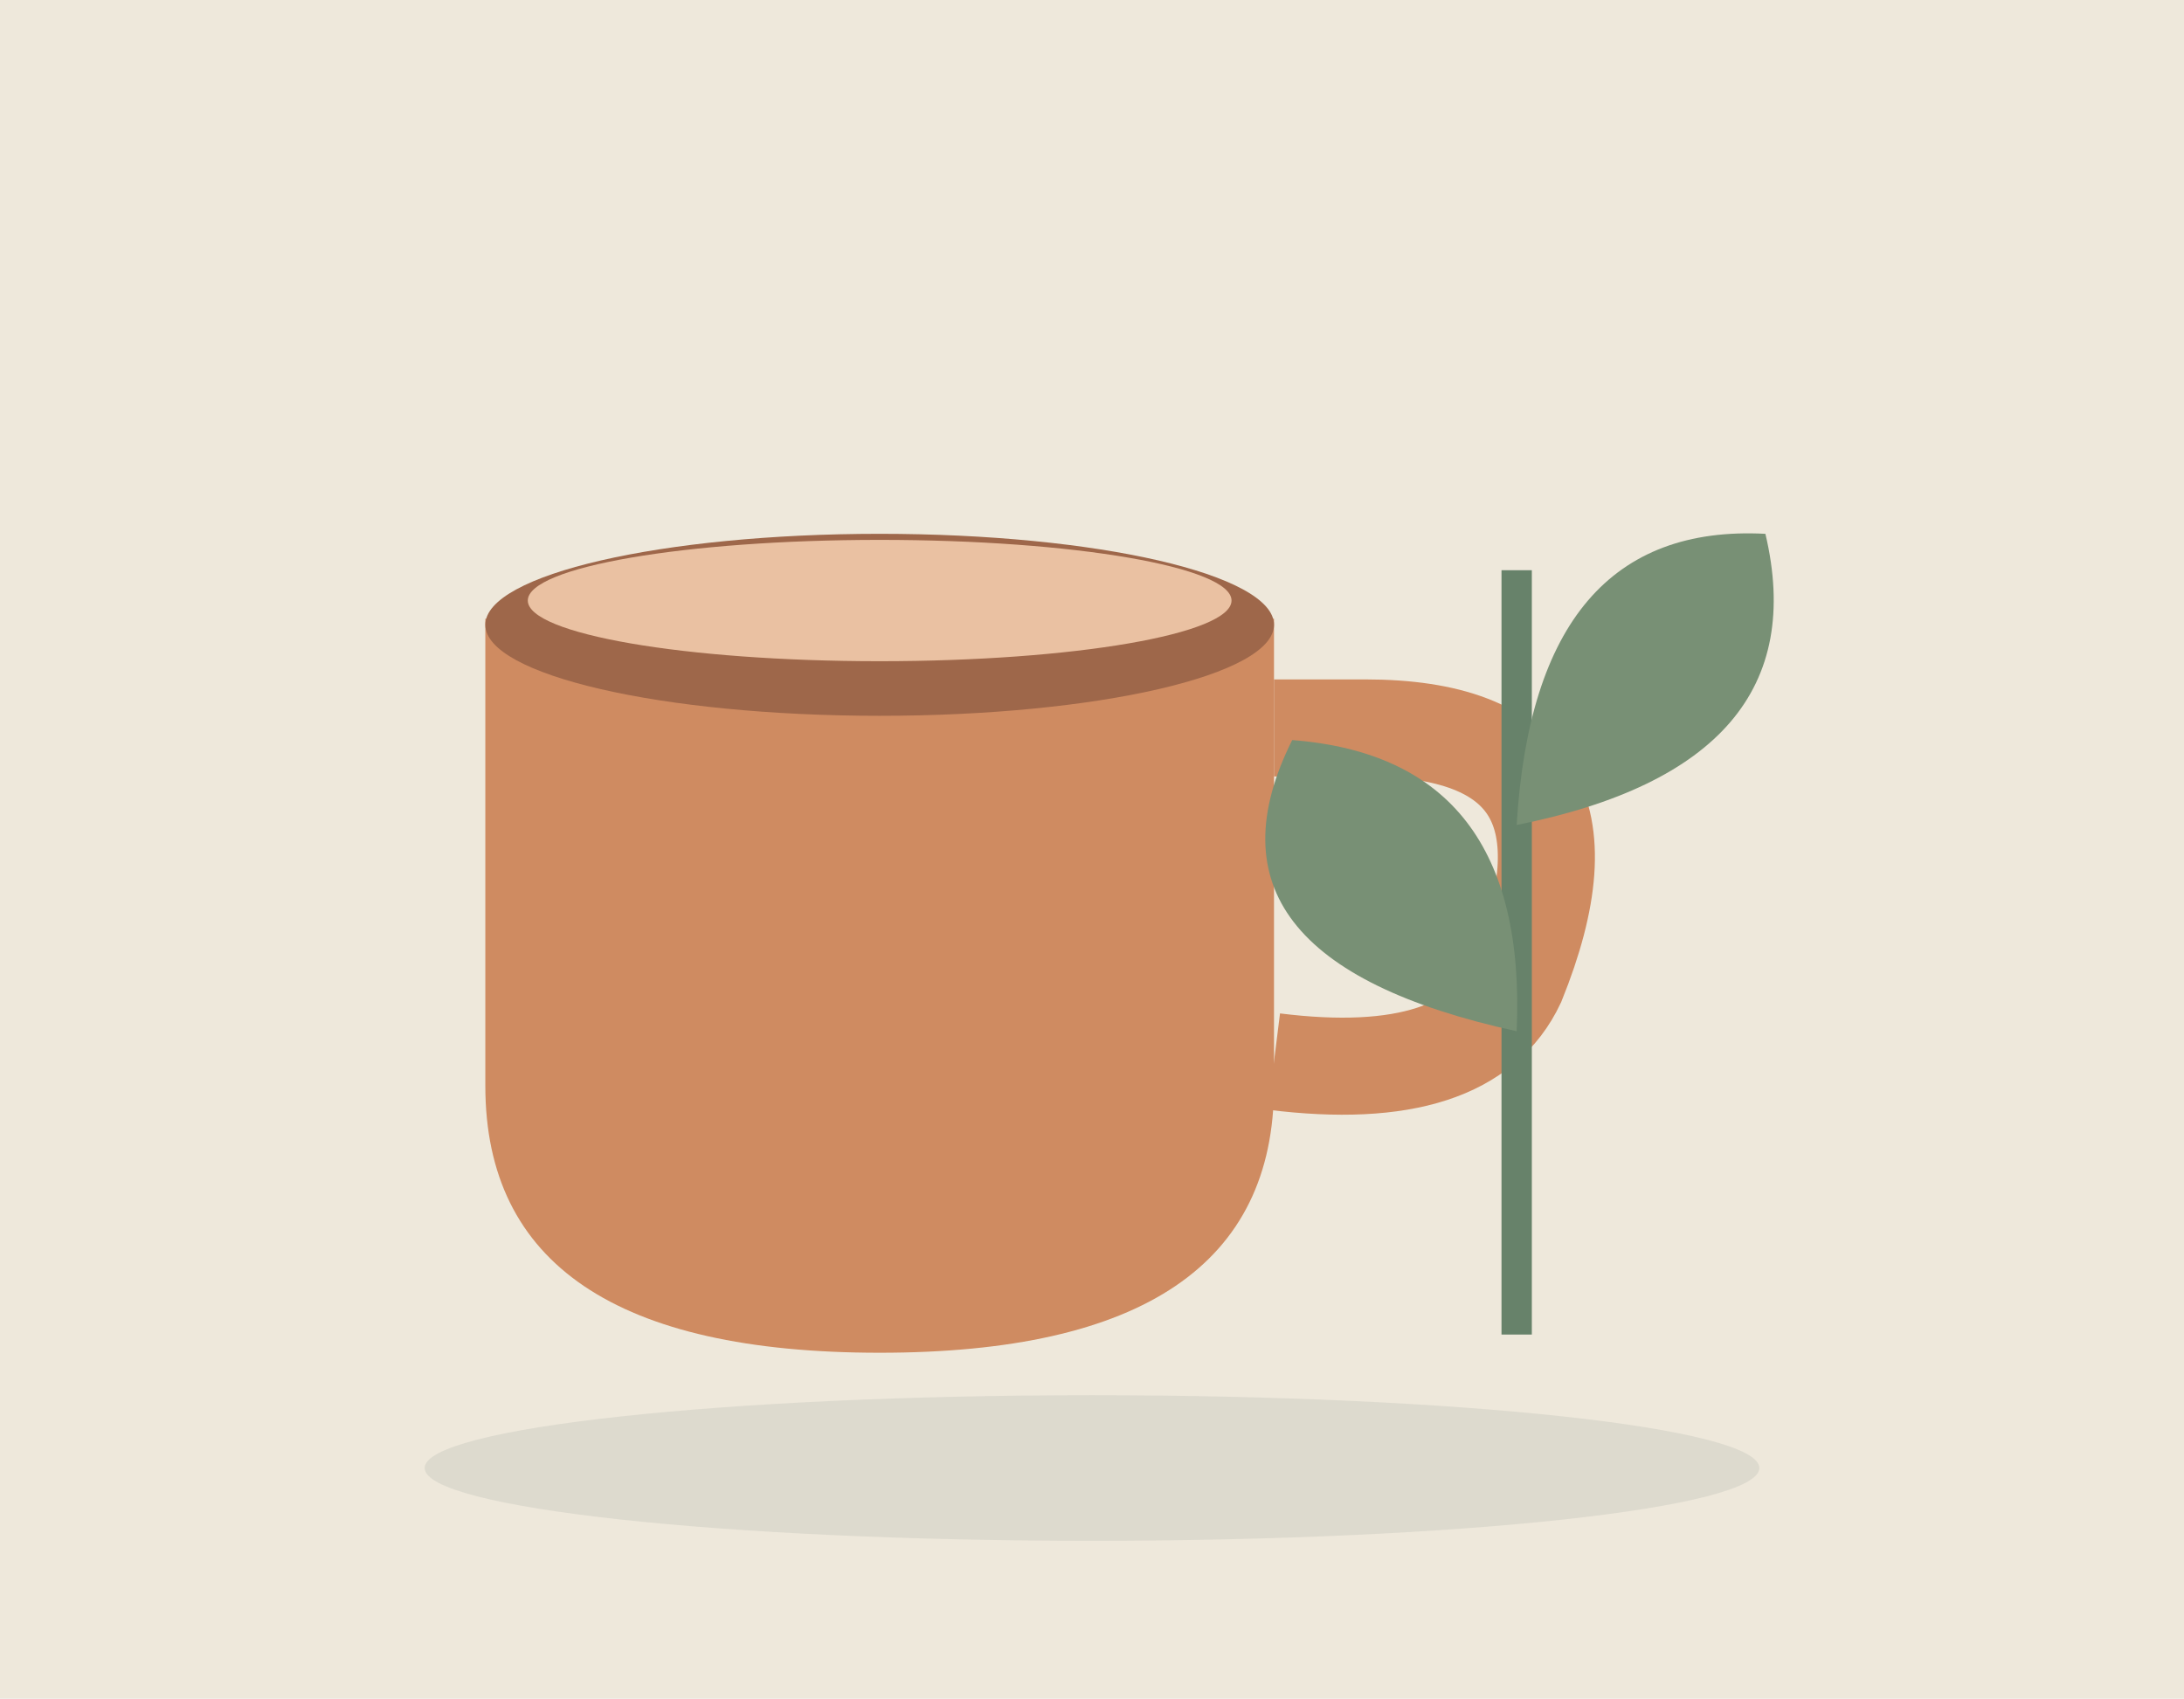
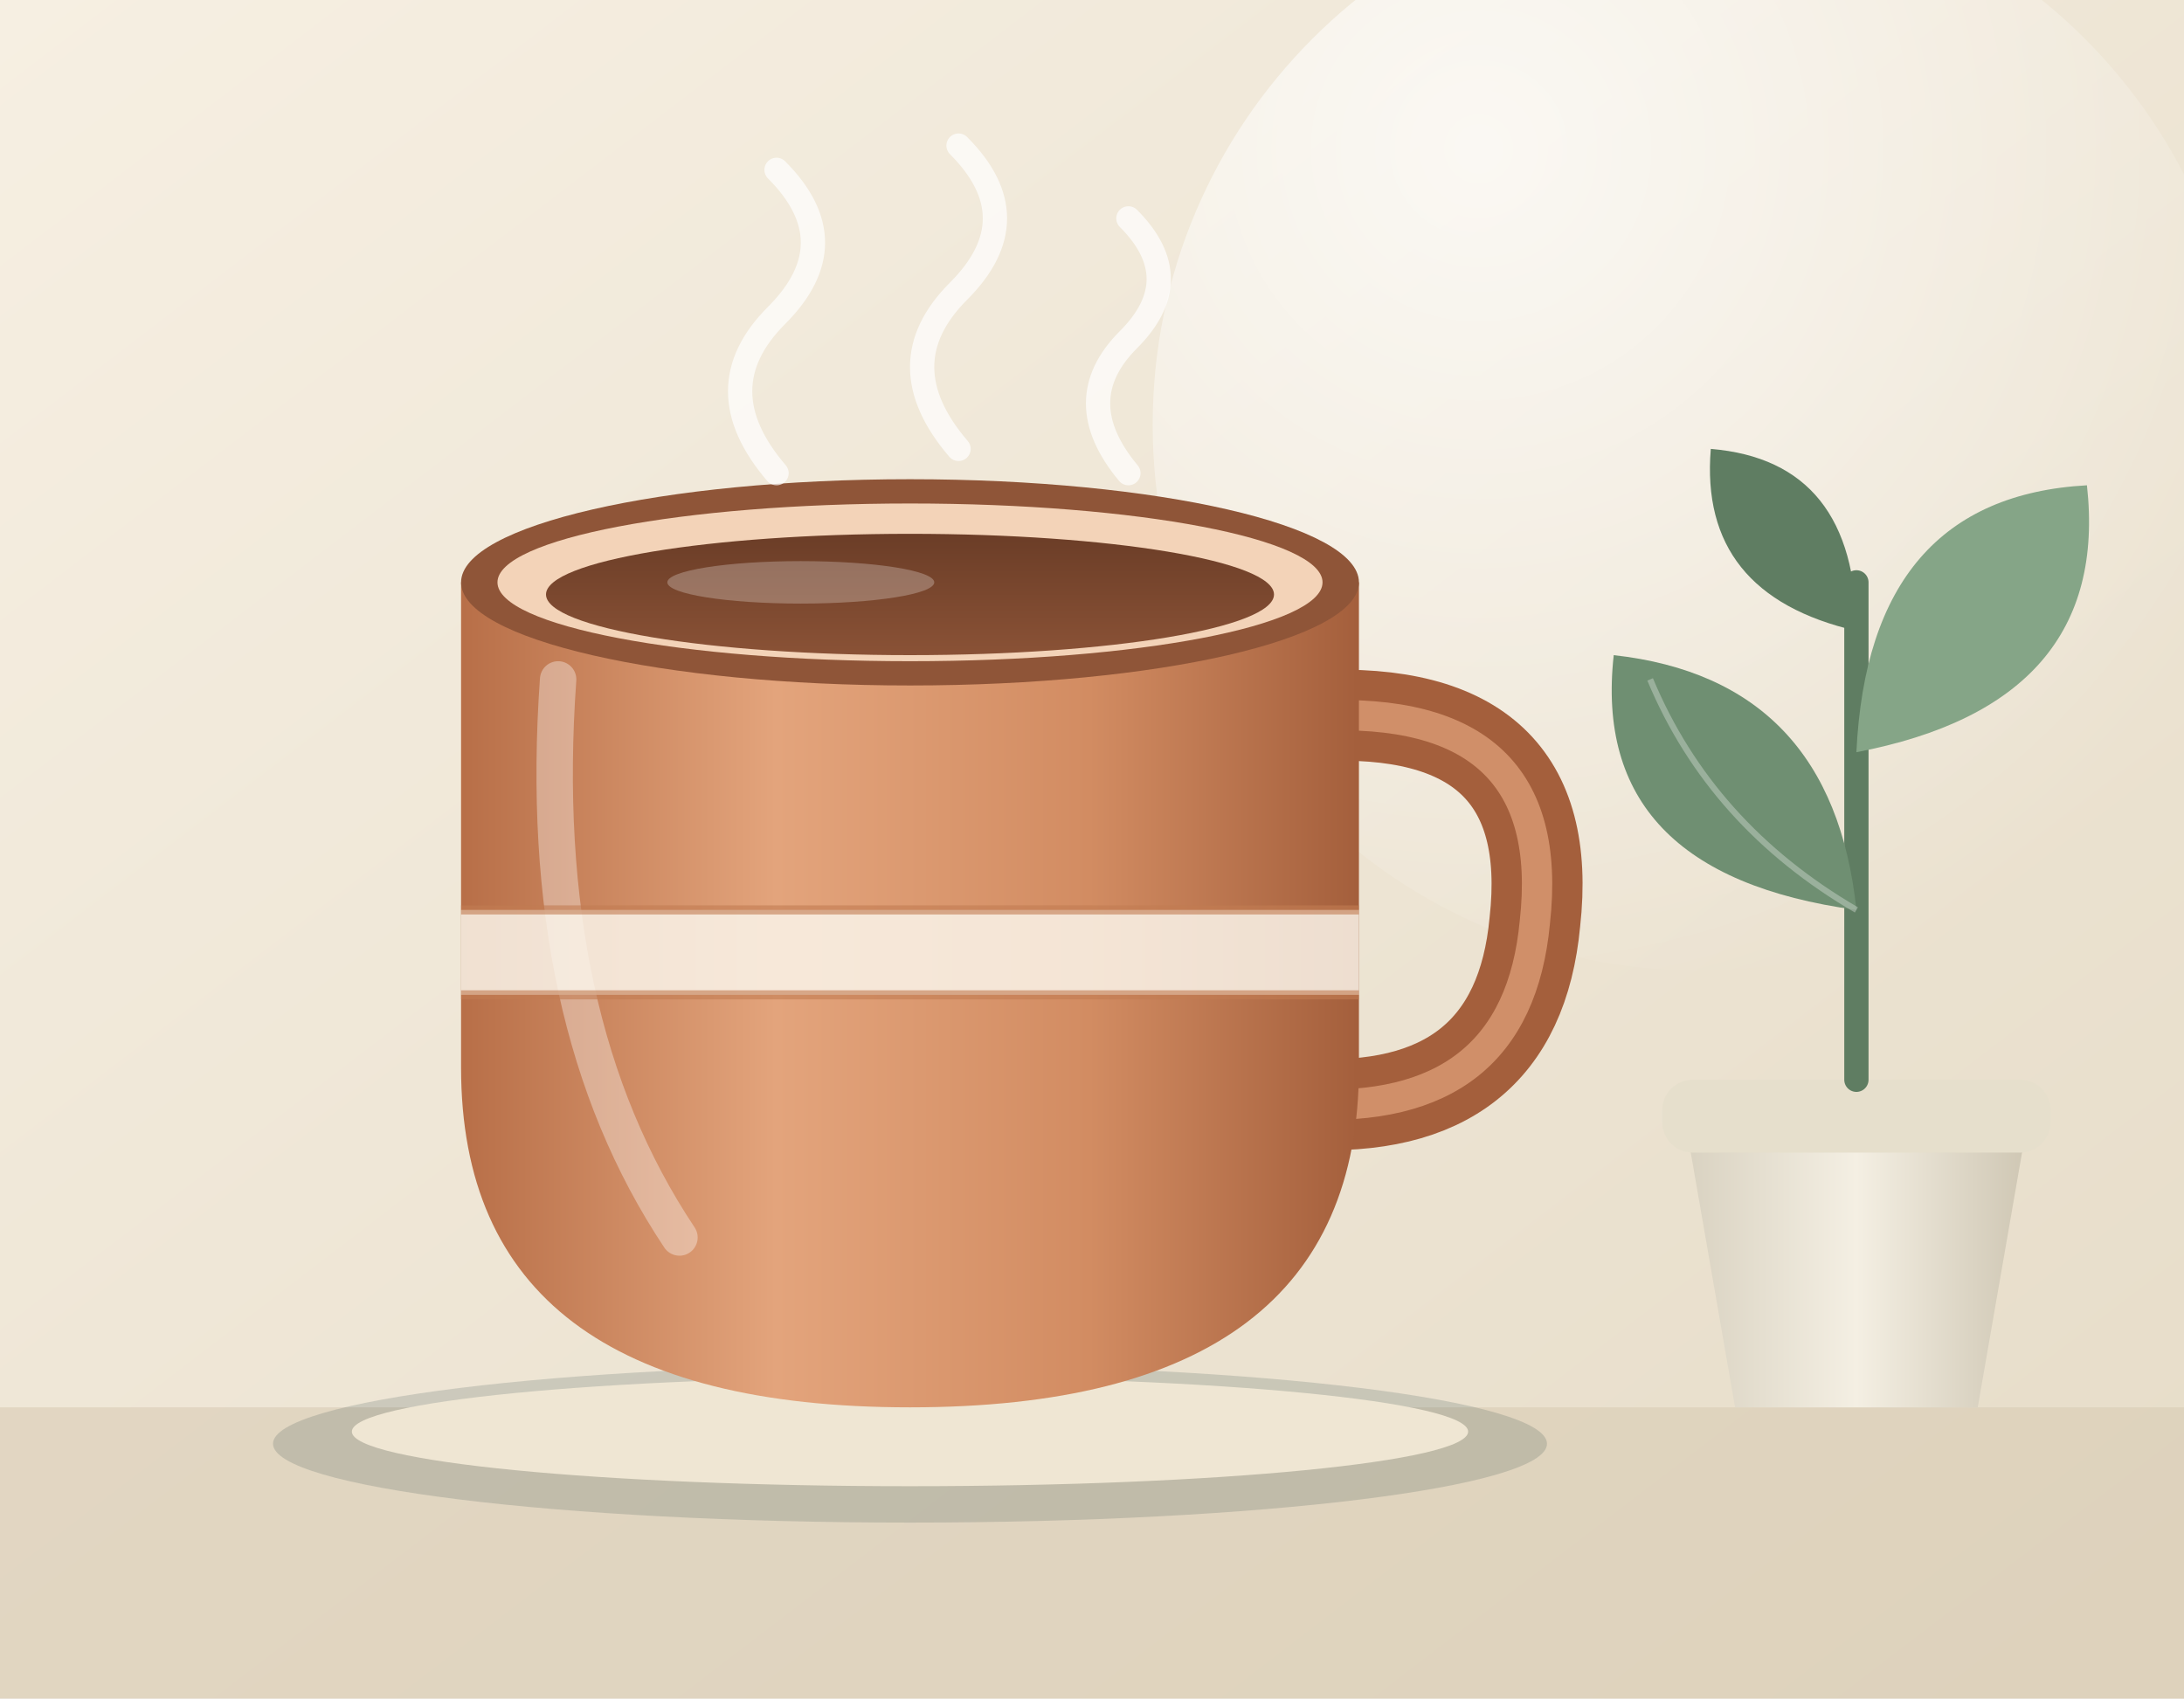
<svg xmlns="http://www.w3.org/2000/svg" viewBox="0 0 360 280">
-   <rect width="360" height="280" fill="#eee8db" />
-   <ellipse cx="180" cy="242" rx="110" ry="12" fill="#163336" opacity=".08" />
-   <path d="M80 102h130v77q0 44-65 44t-65-44Z" fill="#cf8b61" />
-   <path d="M210 120h15q42 0 25 42-8 17-40 13" fill="none" stroke="#cf8b61" stroke-width="16" />
-   <ellipse cx="145" cy="103" rx="65" ry="15" fill="#9e674a" />
-   <ellipse cx="145" cy="99" rx="58" ry="10" fill="#eac1a2" />
-   <path d="M250 220V94" stroke="#67826a" stroke-width="5" />
-   <path d="M250 170q-55-12-37-48 39 3 37 48m0-34q50-10 41-48-38-2-41 48" fill="#789075" />
+   <defs>
+     <linearGradient id="bg" x1="0" y1="0" x2="1" y2="1">
+       <stop offset="0" stop-color="#f6efe2" />
+       <stop offset="1" stop-color="#e6dcc8" />
+     </linearGradient>
+     <linearGradient id="cup" x1="0" y1="0" x2="1" y2="0">
+       <stop offset="0" stop-color="#b86f48" />
+       <stop offset=".35" stop-color="#e3a47c" />
+       <stop offset=".7" stop-color="#d28c62" />
+       <stop offset="1" stop-color="#a45f3c" />
+     </linearGradient>
+     <linearGradient id="tea" x1="0" y1="0" x2="0" y2="1">
+       <stop offset="0" stop-color="#6b3d27" />
+       <stop offset="1" stop-color="#8a5236" />
+     </linearGradient>
+     <linearGradient id="pot" x1="0" y1="0" x2="1" y2="0">
+       <stop offset="0" stop-color="#d9d2c1" />
+       <stop offset=".5" stop-color="#f4efe3" />
+       <stop offset="1" stop-color="#cfc7b4" />
+     </linearGradient>
+     <radialGradient id="glow" cx=".3" cy=".25" r=".8">
+       <stop offset="0" stop-color="#fff" stop-opacity=".7" />
+       <stop offset="1" stop-color="#fff" stop-opacity="0" />
+     </radialGradient>
+   </defs>
+   <rect width="360" height="280" fill="url(#bg)" />
+   <circle cx="280" cy="70" r="90" fill="url(#glow)" />
+   <rect y="232" width="360" height="48" fill="#d8ccb4" opacity=".6" />
+   <ellipse cx="150" cy="238" rx="105" ry="13" fill="#163336" opacity=".16" />
+   <ellipse cx="150" cy="236" rx="92" ry="9" fill="#efe6d3" />
+   <path d="M205 118h12q40-2 36 34-3 32-38 30" fill="none" stroke="#a45f3c" stroke-width="15" stroke-linecap="round" />
+   <path d="M205 118h12q40-2 36 34-3 32-38 30" fill="none" stroke="#e3a47c" stroke-width="5" stroke-linecap="round" opacity=".7" />
+   <path d="M76 96h148v80q0 56-74 56t-74-56Z" fill="url(#cup)" />
+   <path d="M92 112q-4 56 20 92" fill="none" stroke="#fff" stroke-width="6" stroke-linecap="round" opacity=".35" />
+   <path d="M76 150h148v14H76z" fill="#faf5ea" opacity=".85" />
+   <path d="M76 150h148M76 164h148" stroke="#c17c52" stroke-width="1.5" opacity=".6" />
+   <ellipse cx="150" cy="96" rx="74" ry="17" fill="#8f5538" />
+   <ellipse cx="150" cy="96" rx="68" ry="13" fill="#f3d3b8" />
+   <ellipse cx="150" cy="98" rx="60" ry="10" fill="url(#tea)" />
+   <ellipse cx="132" cy="96" rx="22" ry="3.5" fill="#fff" opacity=".25" />
+   <g fill="none" stroke="#fff" stroke-linecap="round" stroke-width="4" opacity=".7">
+     <path d="M128 78q-12-14 0-26t0-24" />
+     <path d="M158 74q-12-14 0-26t0-24" />
+     <path d="M186 78q-10-12 0-22t0-20" />
+   </g>
+   <path d="M286 232l-8-46h56l-8 46Z" fill="url(#pot)" />
+   <rect x="274" y="178" width="64" height="12" rx="5" fill="#e6dfcc" />
+   <path d="M306 178V96" stroke="#5f7d62" stroke-width="4" stroke-linecap="round" />
+   <path d="M306 150q-44-6-40-42 36 4 40 42" fill="#6f8f72" />
+   <path d="M306 124q42-8 38-44-36 2-38 44" fill="#85a587" />
+   <path d="M306 104q-26-6-24-30 24 2 24 30" fill="#5f7d62" />
+   <path d="M306 150q-24-14-34-38" stroke="#fff" stroke-opacity=".3" fill="none" />
</svg>
